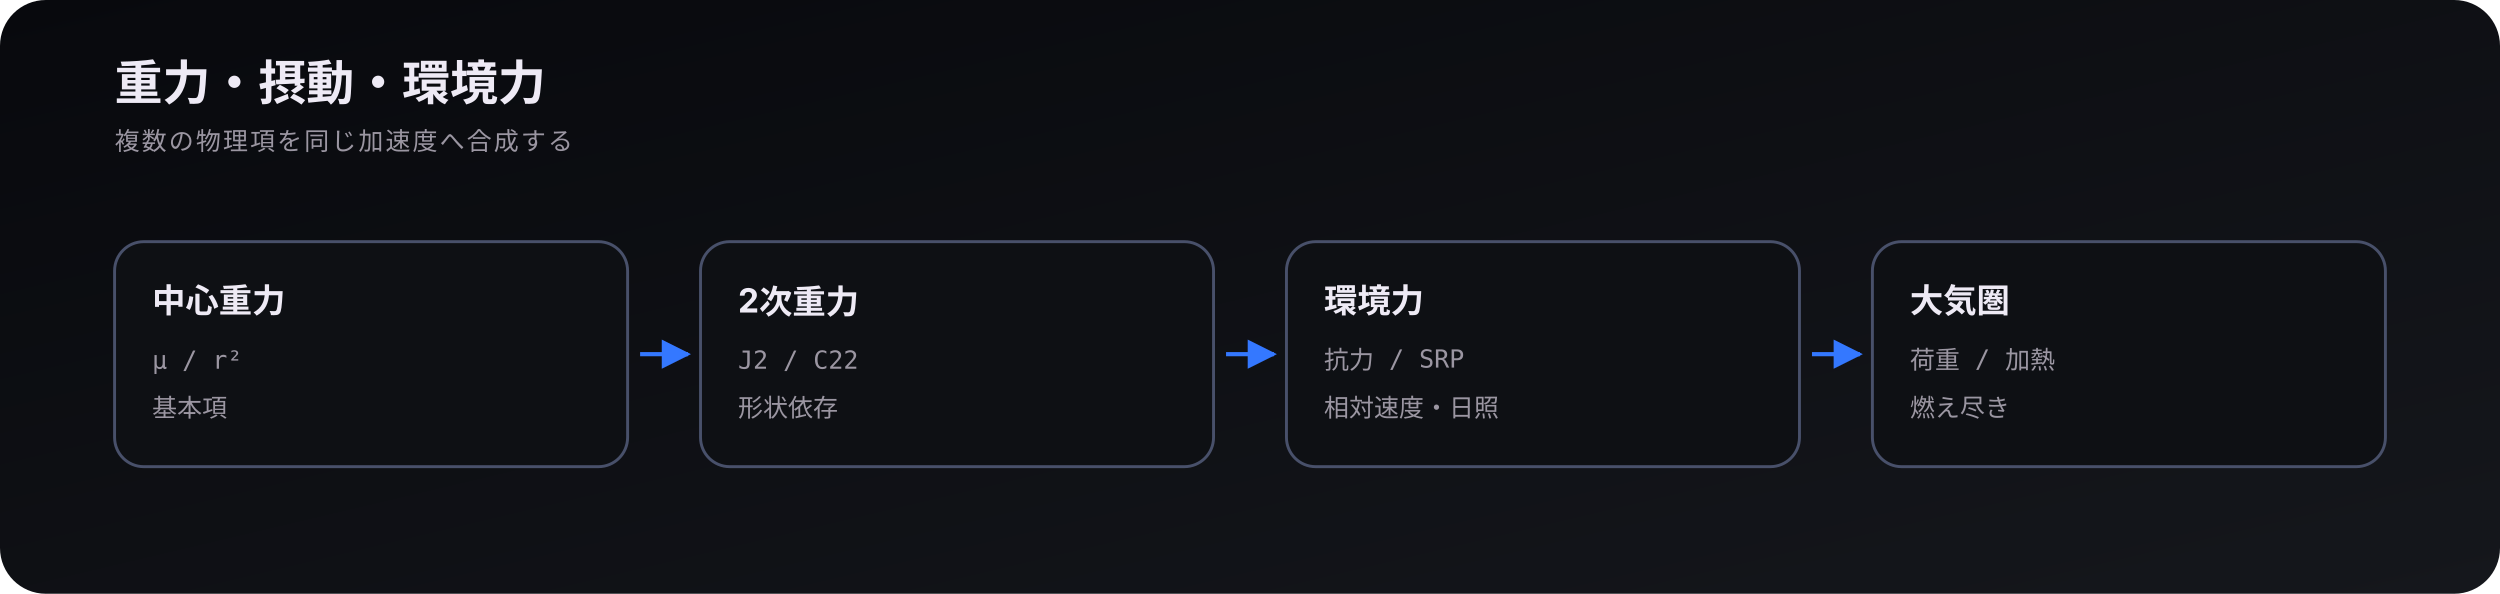
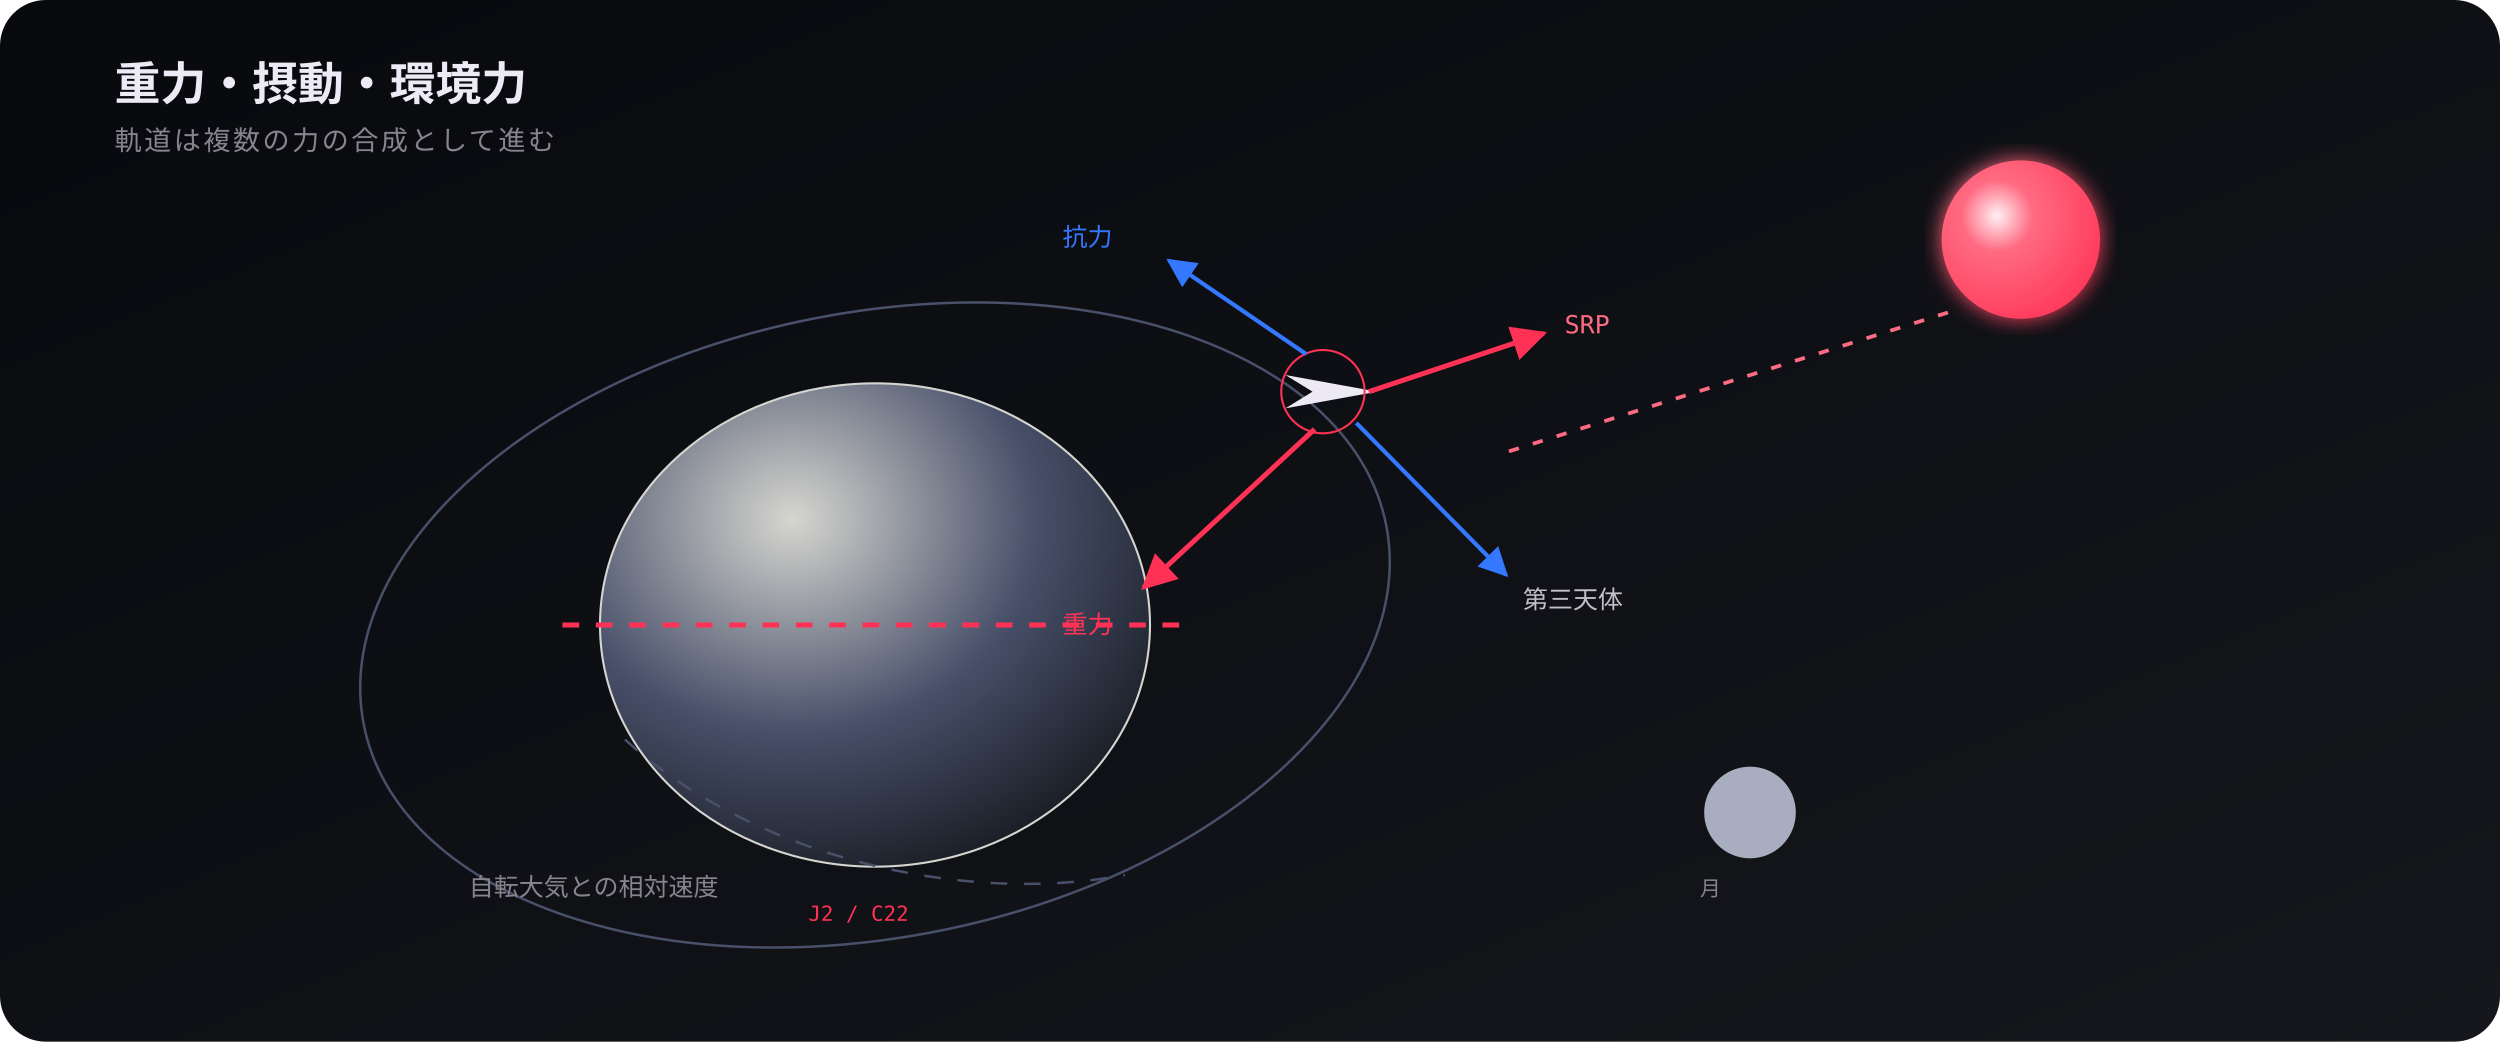
- <svg xmlns="http://www.w3.org/2000/svg" width="1200" height="285" viewBox="0 0 1200 285" role="img">
+ <svg xmlns="http://www.w3.org/2000/svg" width="1200" height="500" viewBox="0 0 1200 500" role="img">
  <defs>
    <style>
- .s{font-family:system-ui,-apple-system,"Hiragino Sans","Yu Gothic",sans-serif}.m{font-family:ui-monospace,SFMono-Regular,Menlo,Consolas,"Yu Gothic",monospace}
- .t{fill:#eeeaf5}.d{fill:#9b96a2}.a{fill:#ff3155}.b{fill:#3478ff}.box{fill:#0e1014;stroke:#48506a;stroke-width:1.4}
- .h{font-size:23px;font-weight:700}.k{font-size:12px;letter-spacing:1px}.v{font-size:16px;font-weight:650}.sm{font-size:12px}
- .line{fill:none;stroke:#89838f;stroke-width:1.6}.acc{fill:none;stroke:#ff3155;stroke-width:2}.sig{fill:none;stroke:#3478ff;stroke-width:2}
+ .m{font-family:ui-monospace,SFMono-Regular,Menlo,Consolas,"Yu Gothic",monospace}.s{font-family:system-ui,-apple-system,"Hiragino Sans","Yu Gothic",sans-serif}
+ .t{fill:#eeeaf5}.b{fill:#c3bec9}.d{fill:#89838f}.a{fill:#ff3155}.an{fill:#ff6b82}.sig{fill:#3478ff}
+ .stroke{fill:none;stroke:#89838f;stroke-width:1.6}.soft{fill:none;stroke:#48506a;stroke-width:1.2}.accent{fill:none;stroke:#ff3155;stroke-width:2.4}.blue{fill:none;stroke:#3478ff;stroke-width:2}.dash{stroke-dasharray:8 8}
+ .h{font-size:22px;font-weight:700}.k{font-size:13px;letter-spacing:1.2px}.v{font-size:16px;font-weight:650}.sm{font-size:12px}.xs{font-size:10px}
</style>
    <linearGradient id="bg" x1="0" y1="0" x2="1" y2="1">
      <stop stop-color="#08090d" />
      <stop offset="1" stop-color="#15171c" />
    </linearGradient>
-     <marker id="r" viewBox="0 0 10 10" refX="9" refY="5" markerWidth="7" markerHeight="7" orient="auto">
+     <radialGradient id="earth" cx=".35" cy=".28" r=".8">
+       <stop stop-color="#d6d6d0" />
+       <stop offset=".55" stop-color="#48506a" />
+       <stop offset="1" stop-color="#161a20" />
+     </radialGradient>
+     <radialGradient id="sun" cx=".35" cy=".35" r=".8">
+       <stop stop-color="#fff1f4" />
+       <stop offset=".28" stop-color="#ff6b82" />
+       <stop offset="1" stop-color="#ff3155" />
+     </radialGradient>
+     <filter id="glow">
+       <feGaussianBlur stdDeviation="5" result="b" />
+       <feMerge>
+         <feMergeNode in="b" />
+         <feMergeNode in="SourceGraphic" />
+       </feMerge>
+     </filter>
+     <marker id="ra" viewBox="0 0 10 10" refX="9" refY="5" markerWidth="7" markerHeight="7" orient="auto">
      <path d="M0 0L10 5 0 10Z" fill="#ff3155" />
    </marker>
-     <marker id="u" viewBox="0 0 10 10" refX="9" refY="5" markerWidth="7" markerHeight="7" orient="auto">
+     <marker id="ba" viewBox="0 0 10 10" refX="9" refY="5" markerWidth="7" markerHeight="7" orient="auto">
      <path d="M0 0L10 5 0 10Z" fill="#3478ff" />
    </marker>
  </defs>
-   <rect width="1200" height="285" rx="22" fill="url(#bg)" />
+   <rect width="1200" height="500" rx="22" fill="url(#bg)" />
  <text x="55" y="48" class="m t h">重力・摂動・環境力</text>
-   <text x="55" y="72" class="m d k">複数の物理項を同じ加速度へ合成する</text>
-   <rect x="55" y="116" width="246.25" height="108" rx="14" class="box" />
-   <text x="73" y="150" class="s t v">中心重力</text>
-   <text x="73" y="177" class="m d sm">μ / r²</text>
-   <text x="73" y="200" class="m d sm">基本項</text>
-   <rect x="336.25" y="116" width="246.25" height="108" rx="14" class="box" />
-   <text x="354.25" y="150" class="s t v">2次重力</text>
-   <text x="354.25" y="177" class="m d sm">J2 / C22</text>
-   <text x="354.25" y="200" class="m d sm">形状依存</text>
-   <rect x="617.5" y="116" width="246.25" height="108" rx="14" class="box" />
-   <text x="635.5" y="150" class="s t v">環境力</text>
-   <text x="635.5" y="177" class="m d sm">抗力 / SRP</text>
-   <text x="635.5" y="200" class="m d sm">相対速度・日照</text>
-   <rect x="898.75" y="116" width="246.25" height="108" rx="14" class="box" />
-   <text x="916.75" y="150" class="s t v">大気圏</text>
-   <text x="916.75" y="177" class="m d sm">荷重 / 加熱</text>
-   <text x="916.75" y="200" class="m d sm">燃え尽き</text>
-   <path d="M307.25 170H330.25" class="sig" marker-end="url(#u)" />
-   <path d="M588.5 170H611.5" class="sig" marker-end="url(#u)" />
-   <path d="M869.75 170H892.75" class="sig" marker-end="url(#u)" />
+   <text x="55" y="72" class="m d k">軌道は複数の力の合成として進む</text>
+   <g transform="translate(420 300)">
+     <ellipse rx="132" ry="116" fill="url(#earth)" stroke="#d6d6d0" />
+     <path d="M-150 0H150" class="accent dash" />
+     <text x="-32" y="142" class="m a xs">J2 / C22</text>
+     <ellipse rx="250" ry="150" class="soft" transform="rotate(-11)" />
+   </g>
+   <g transform="translate(635 188)">
+     <path d="M-18-8L26 0-18 8-5 0Z" fill="#eeeaf5" />
+     <circle r="20" fill="none" stroke="#ff3155" />
+     <path d="M-4 18L-86 94" class="accent" marker-end="url(#ra)" />
+     <text x="-125" y="116" class="m a sm">重力</text>
+     <path d="M-8-18L-74-63" class="blue" marker-end="url(#ba)" />
+     <text x="-125" y="-70" class="m sig sm">抗力</text>
+     <path d="M22 0L106-28" class="accent" marker-end="url(#ra)" />
+     <text x="116" y="-28" class="m an sm">SRP</text>
+     <path d="M16 15L88 88" class="blue" marker-end="url(#ba)" />
+     <text x="96" y="104" class="m b sm">第三天体</text>
+   </g>
+   <g transform="translate(970 115)">
+     <circle r="38" fill="url(#sun)" filter="url(#glow)" />
+     <path d="M-35 35L-250 103" stroke="#ff6b82" stroke-width="1.8" stroke-dasharray="5 7" />
+   </g>
+   <g transform="translate(840 390)">
+     <circle r="22" fill="#a8aec0" />
+     <text x="-24" y="40" class="m d xs">月</text>
+   </g>
+   <path d="M300 355C360 410 460 435 540 420" class="soft dash" />
+   <text x="225" y="430" class="m d sm">自転大気との相対速度</text>
</svg>
